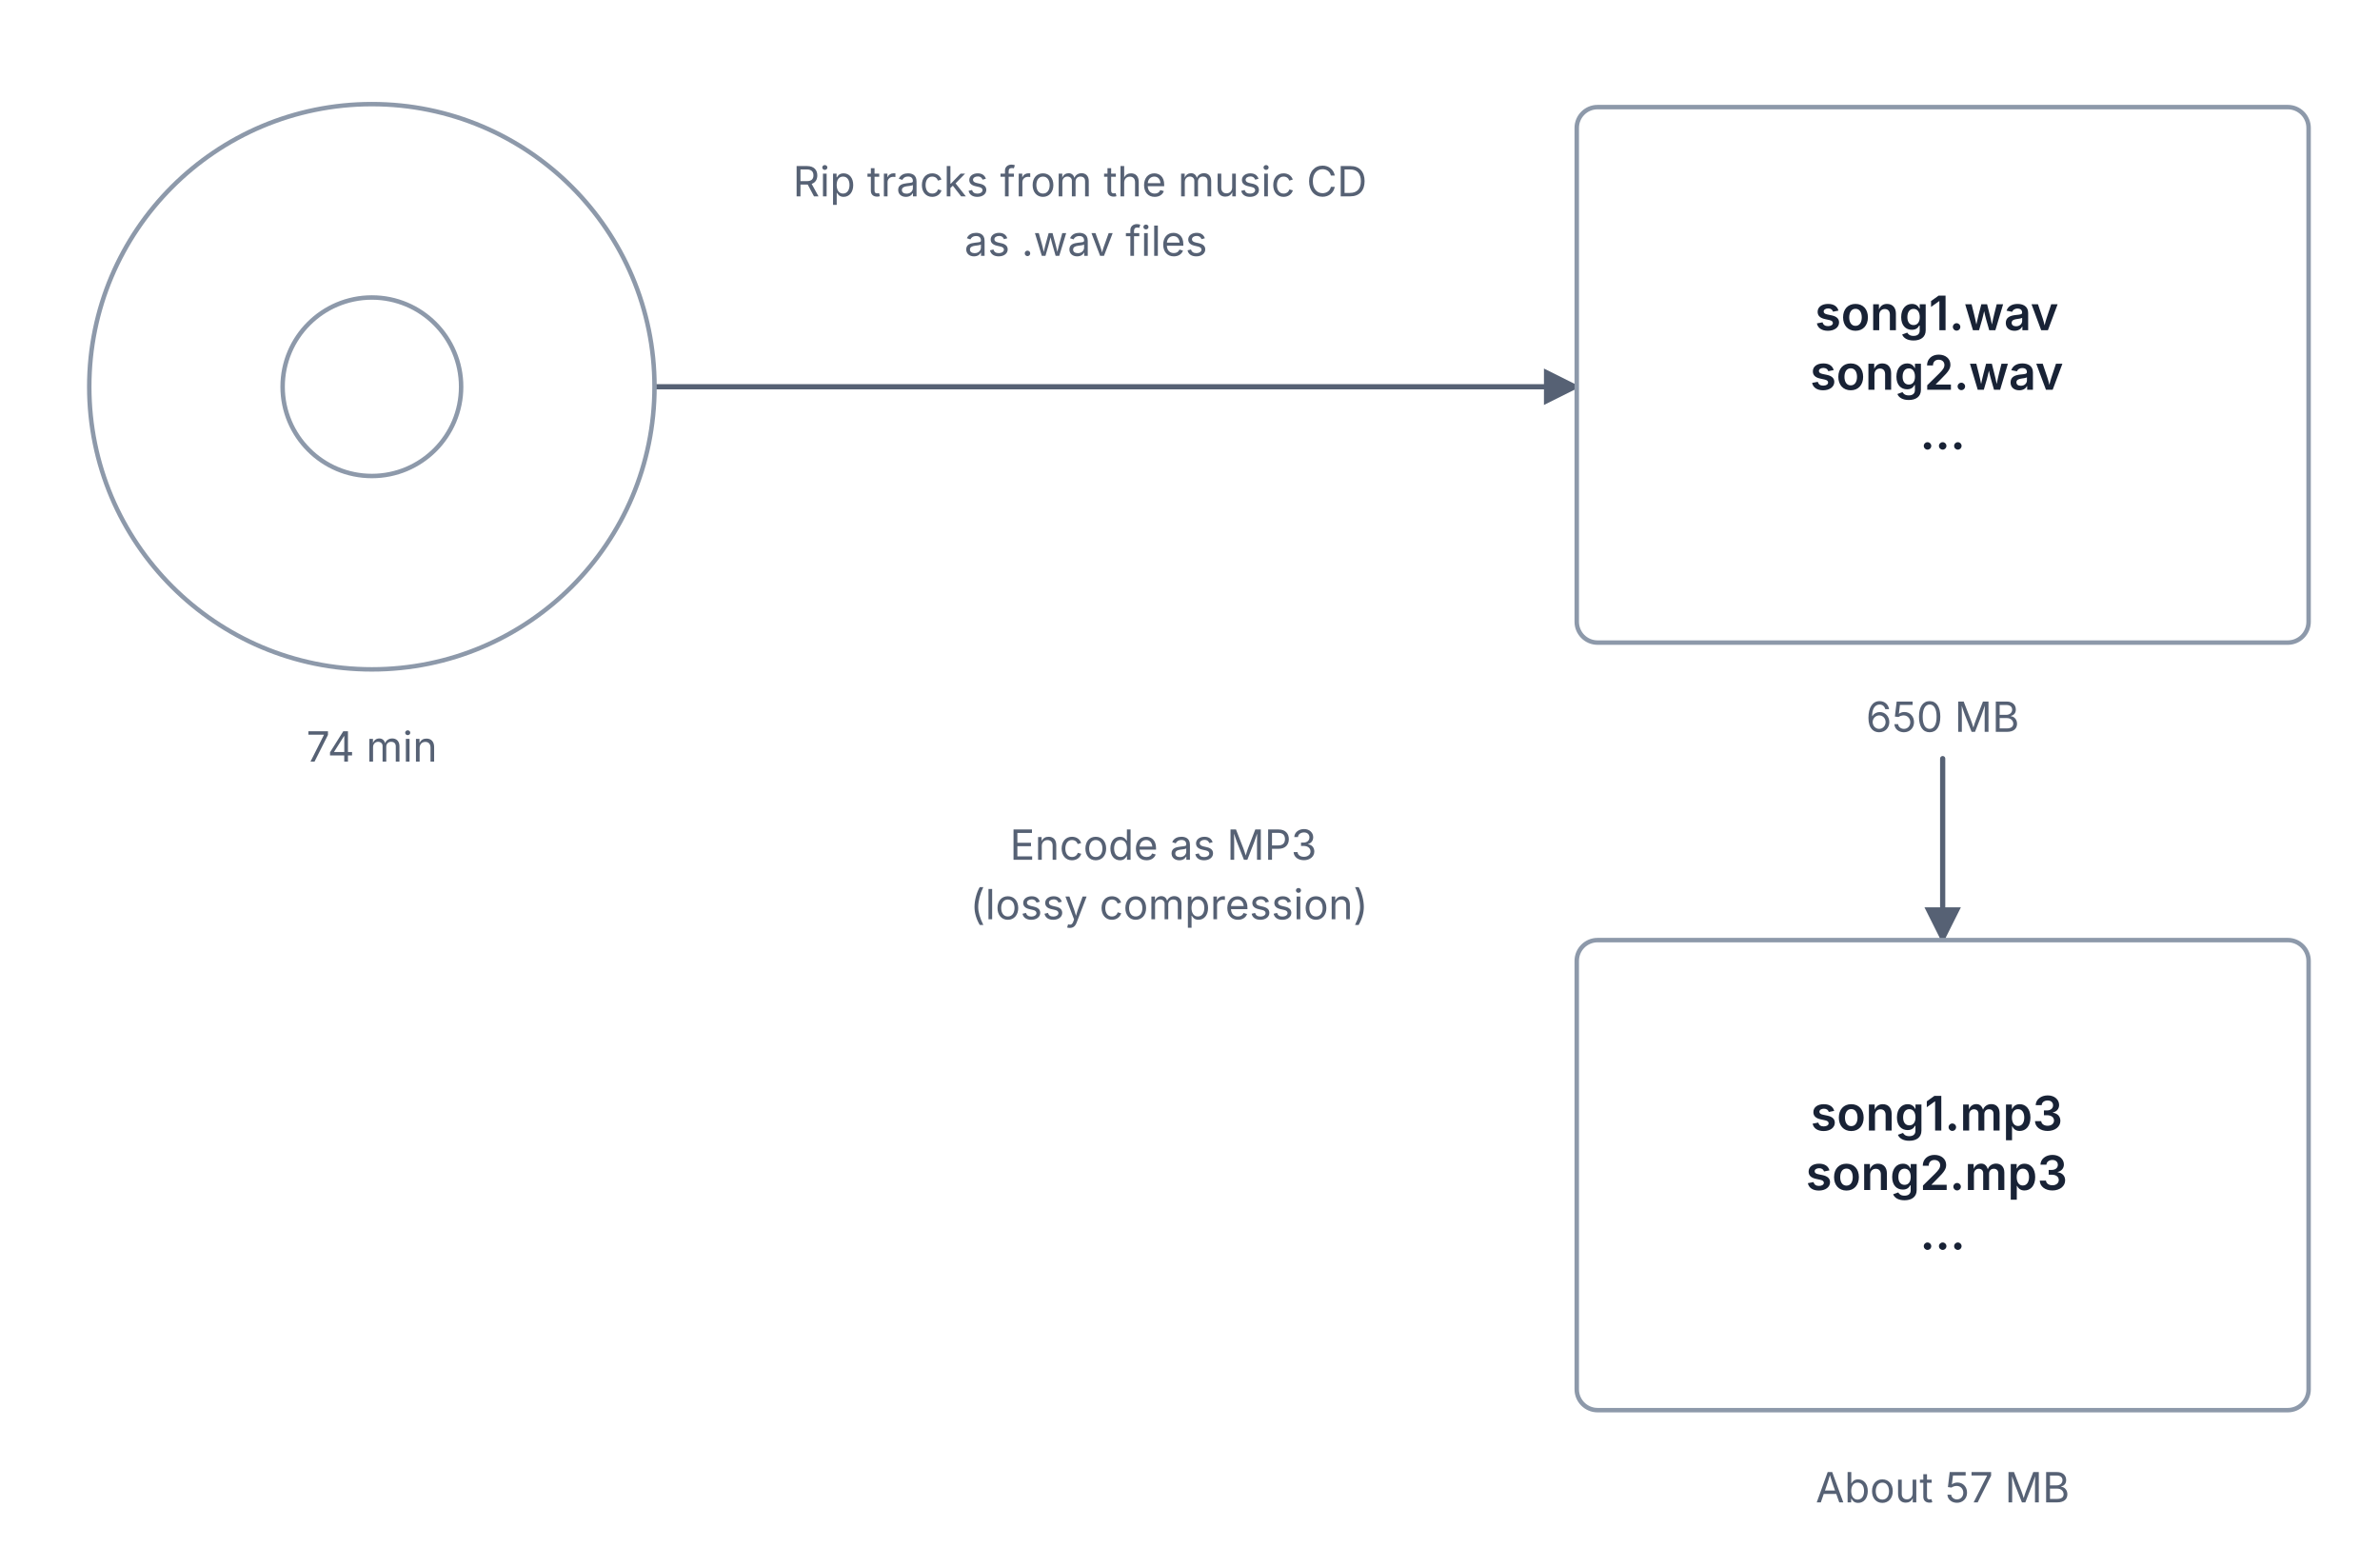
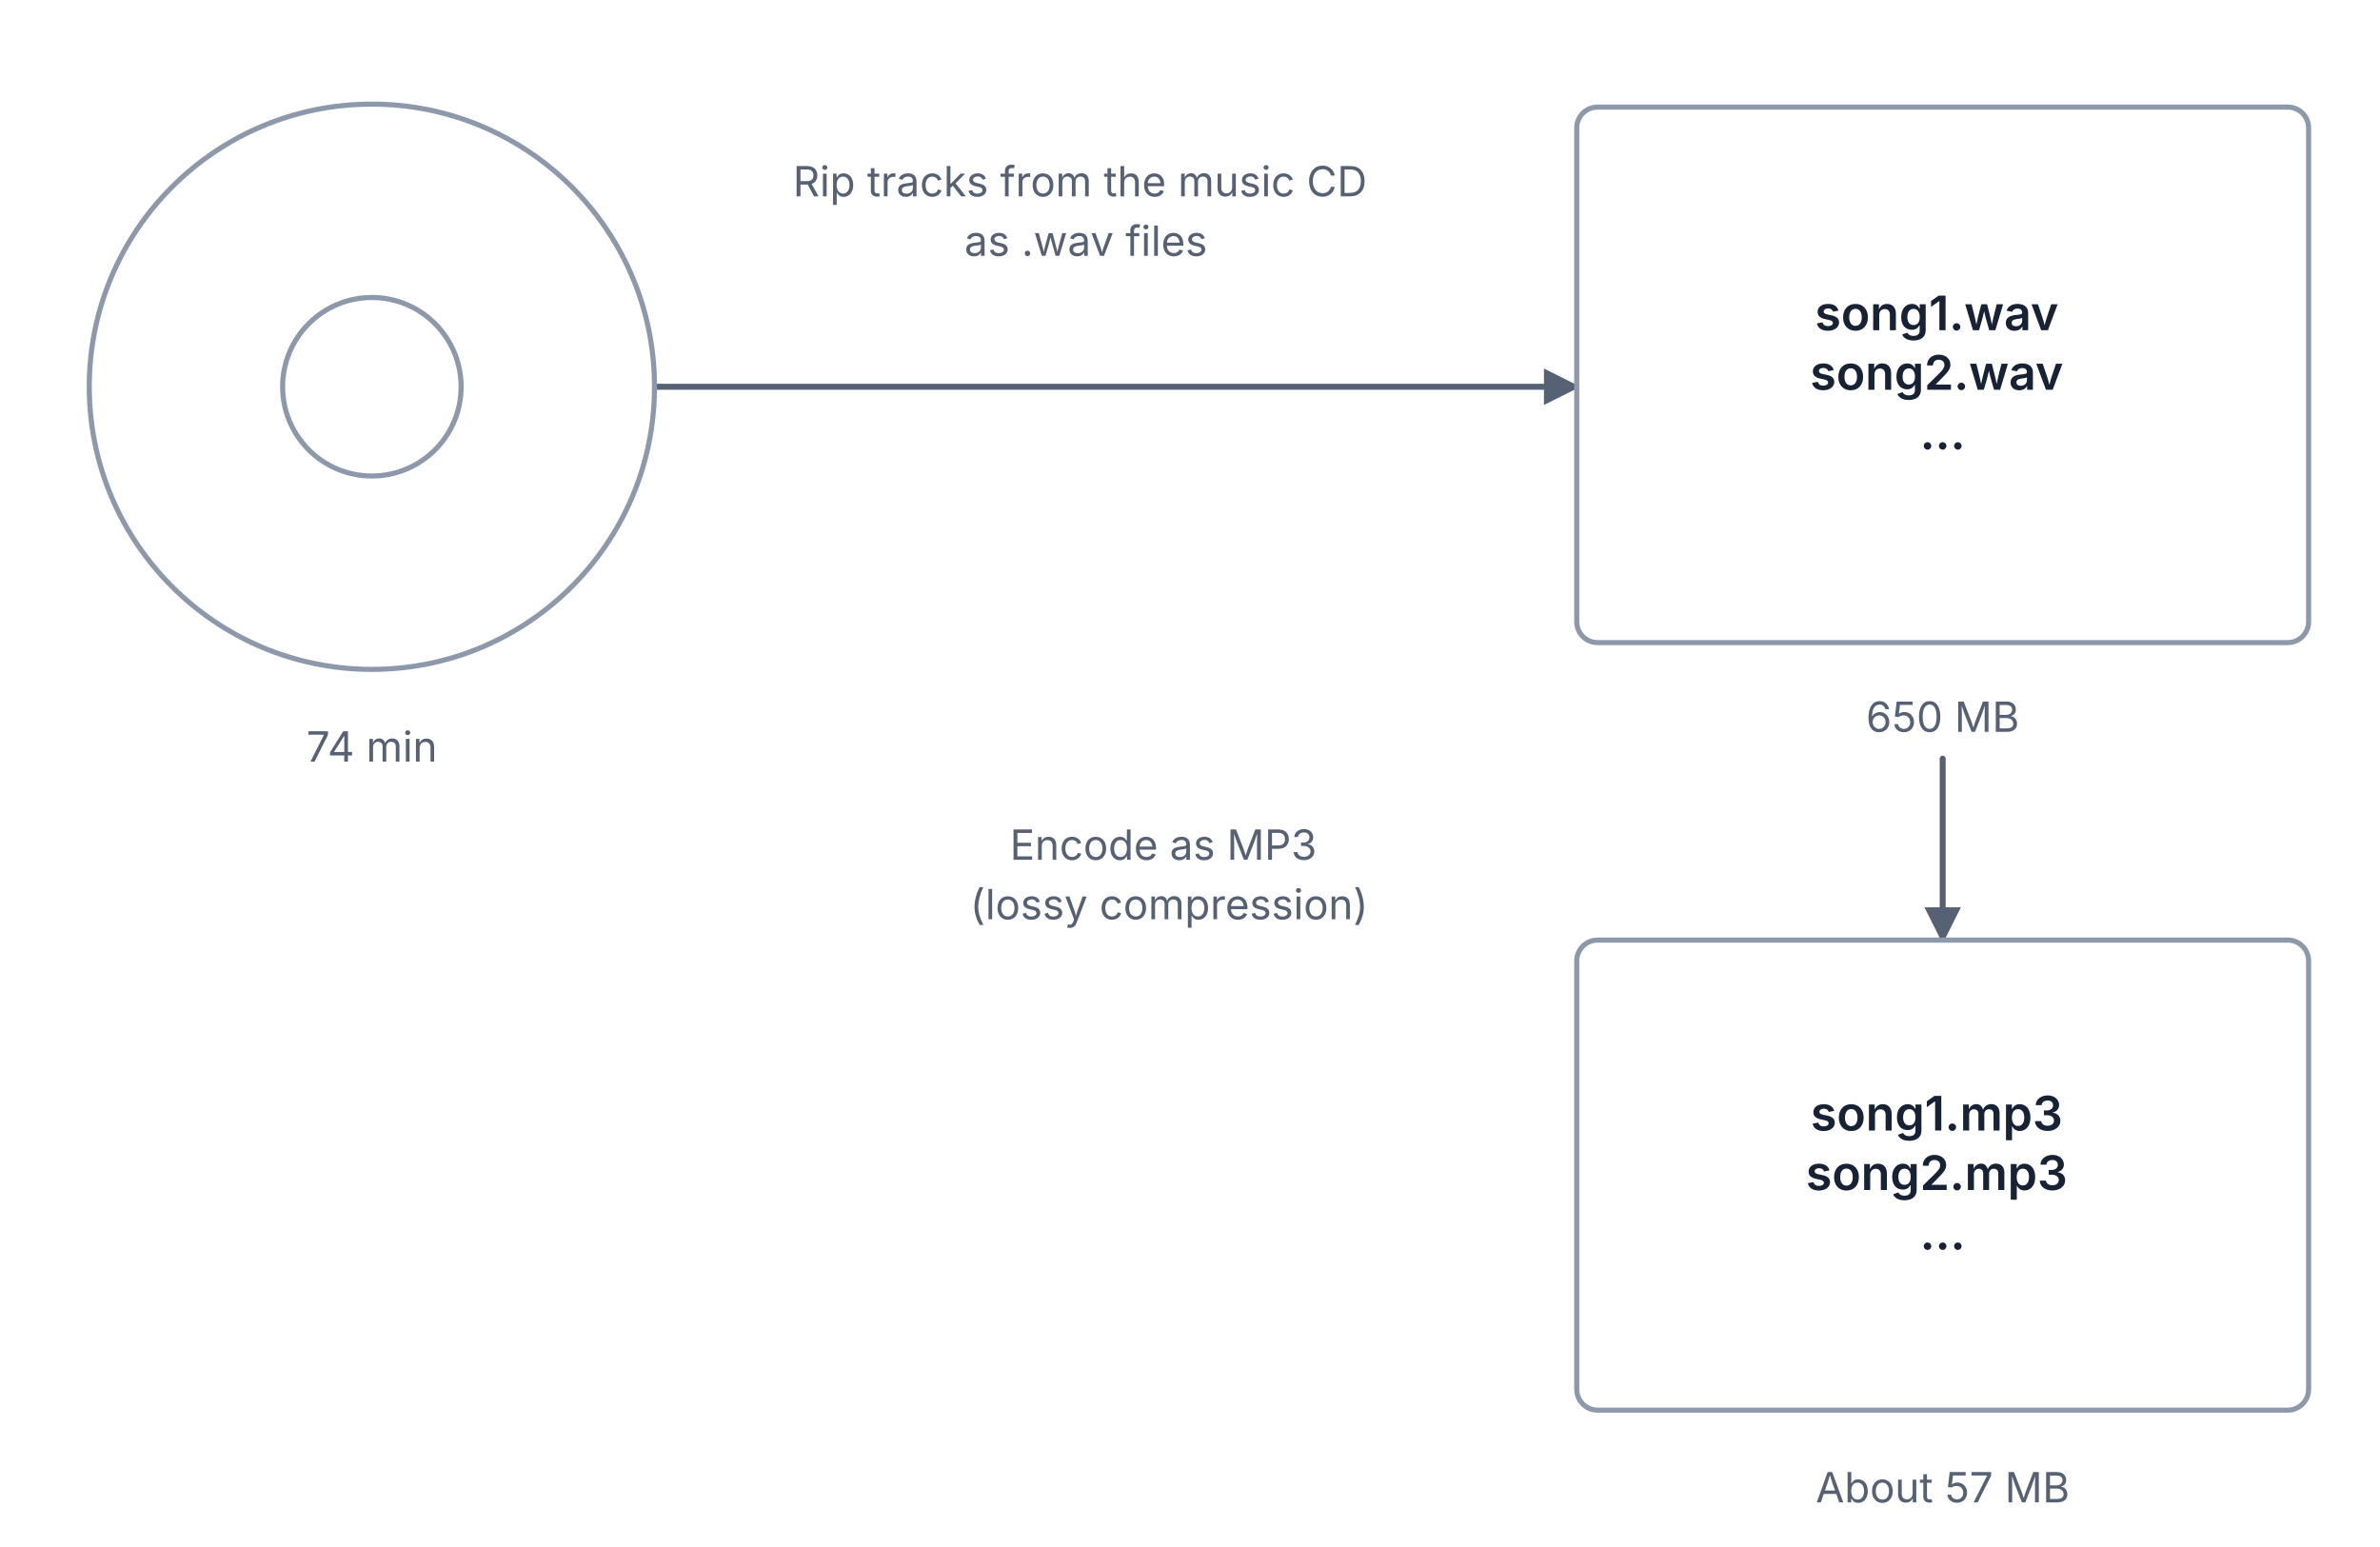
- <svg xmlns="http://www.w3.org/2000/svg" viewBox="0 0 800 520" role="img" aria-labelledby="title description">
+ <svg xmlns="http://www.w3.org/2000/svg" width="700" height="455" viewBox="0 0 800 520" role="img" aria-labelledby="title description">
  <defs>
    <marker id="arrow" viewBox="0 0 8 8" refX="7.2" refY="4" markerWidth="7" markerHeight="7" orient="auto-start-reverse">
      <path d="M 0 0 L 8 4 L 0 8 Z" fill="#566174" />
    </marker>
  </defs>
  <style>
    text {
      fill: #182235;
      font-family: Inter, ui-sans-serif, system-ui, -apple-system, BlinkMacSystemFont, "Segoe UI", sans-serif;
    }
    .label {
      font-size: 16px;
      font-weight: 600;
      text-anchor: middle;
    }
    .annotation {
      fill: #566174;
      font-size: 14px;
      text-anchor: middle;
    }
    .application {
      fill: #ffffff;
      stroke: #8d99aa;
      stroke-width: 1.5;
    }
    .connector {
      fill: none;
      stroke: #566174;
      stroke-width: 1.75;
      stroke-linecap: round;
      stroke-linejoin: round;
    }
    .one-way {
      marker-end: url(#arrow);
    }
  </style>
  <rect width="800" height="520" fill="#ffffff" />
  <g id="boundaries" aria-hidden="true">
  </g>
  <g id="connectors" aria-hidden="true">
    <path class="connector one-way" d="M 220 130 L 530 130" vector-effect="non-scaling-stroke" />
    <path class="connector one-way" d="M 653 255 L 653 316" vector-effect="non-scaling-stroke" />
  </g>
  <g id="components" aria-hidden="true">
    <circle class="application" cx="125" cy="130" r="95" vector-effect="non-scaling-stroke" />
    <circle class="application" cx="125" cy="130" r="30" vector-effect="non-scaling-stroke" />
    <rect class="application" x="530" y="36" width="246" height="180" rx="7" vector-effect="non-scaling-stroke" />
    <rect class="application" x="530" y="316" width="246" height="158" rx="7" vector-effect="non-scaling-stroke" />
  </g>
  <g id="labels">
    <text class="annotation" x="125" y="256">74 min</text>
    <text class="label" x="653.0" y="111.0">
      <tspan x="653.0" dy="0">song1.wav</tspan>
      <tspan x="653.0" dy="20">song2.wav</tspan>
      <tspan x="653.0" dy="20">…</tspan>
    </text>
    <text class="annotation" x="653" y="246">650 MB</text>
    <text class="annotation" x="365" y="66">
      <tspan x="365" dy="0">Rip tracks from the music CD</tspan>
      <tspan x="365" dy="20">as .wav files</tspan>
    </text>
    <text class="label" x="653.0" y="380.0">
      <tspan x="653.0" dy="0">song1.mp3</tspan>
      <tspan x="653.0" dy="20">song2.mp3</tspan>
      <tspan x="653.0" dy="20">…</tspan>
    </text>
    <text class="annotation" x="653" y="505">About 57 MB</text>
    <text class="annotation" x="393" y="289">
      <tspan x="393" dy="0">Encode as MP3</tspan>
      <tspan x="393" dy="20">(lossy compression)</tspan>
    </text>
  </g>
</svg>
